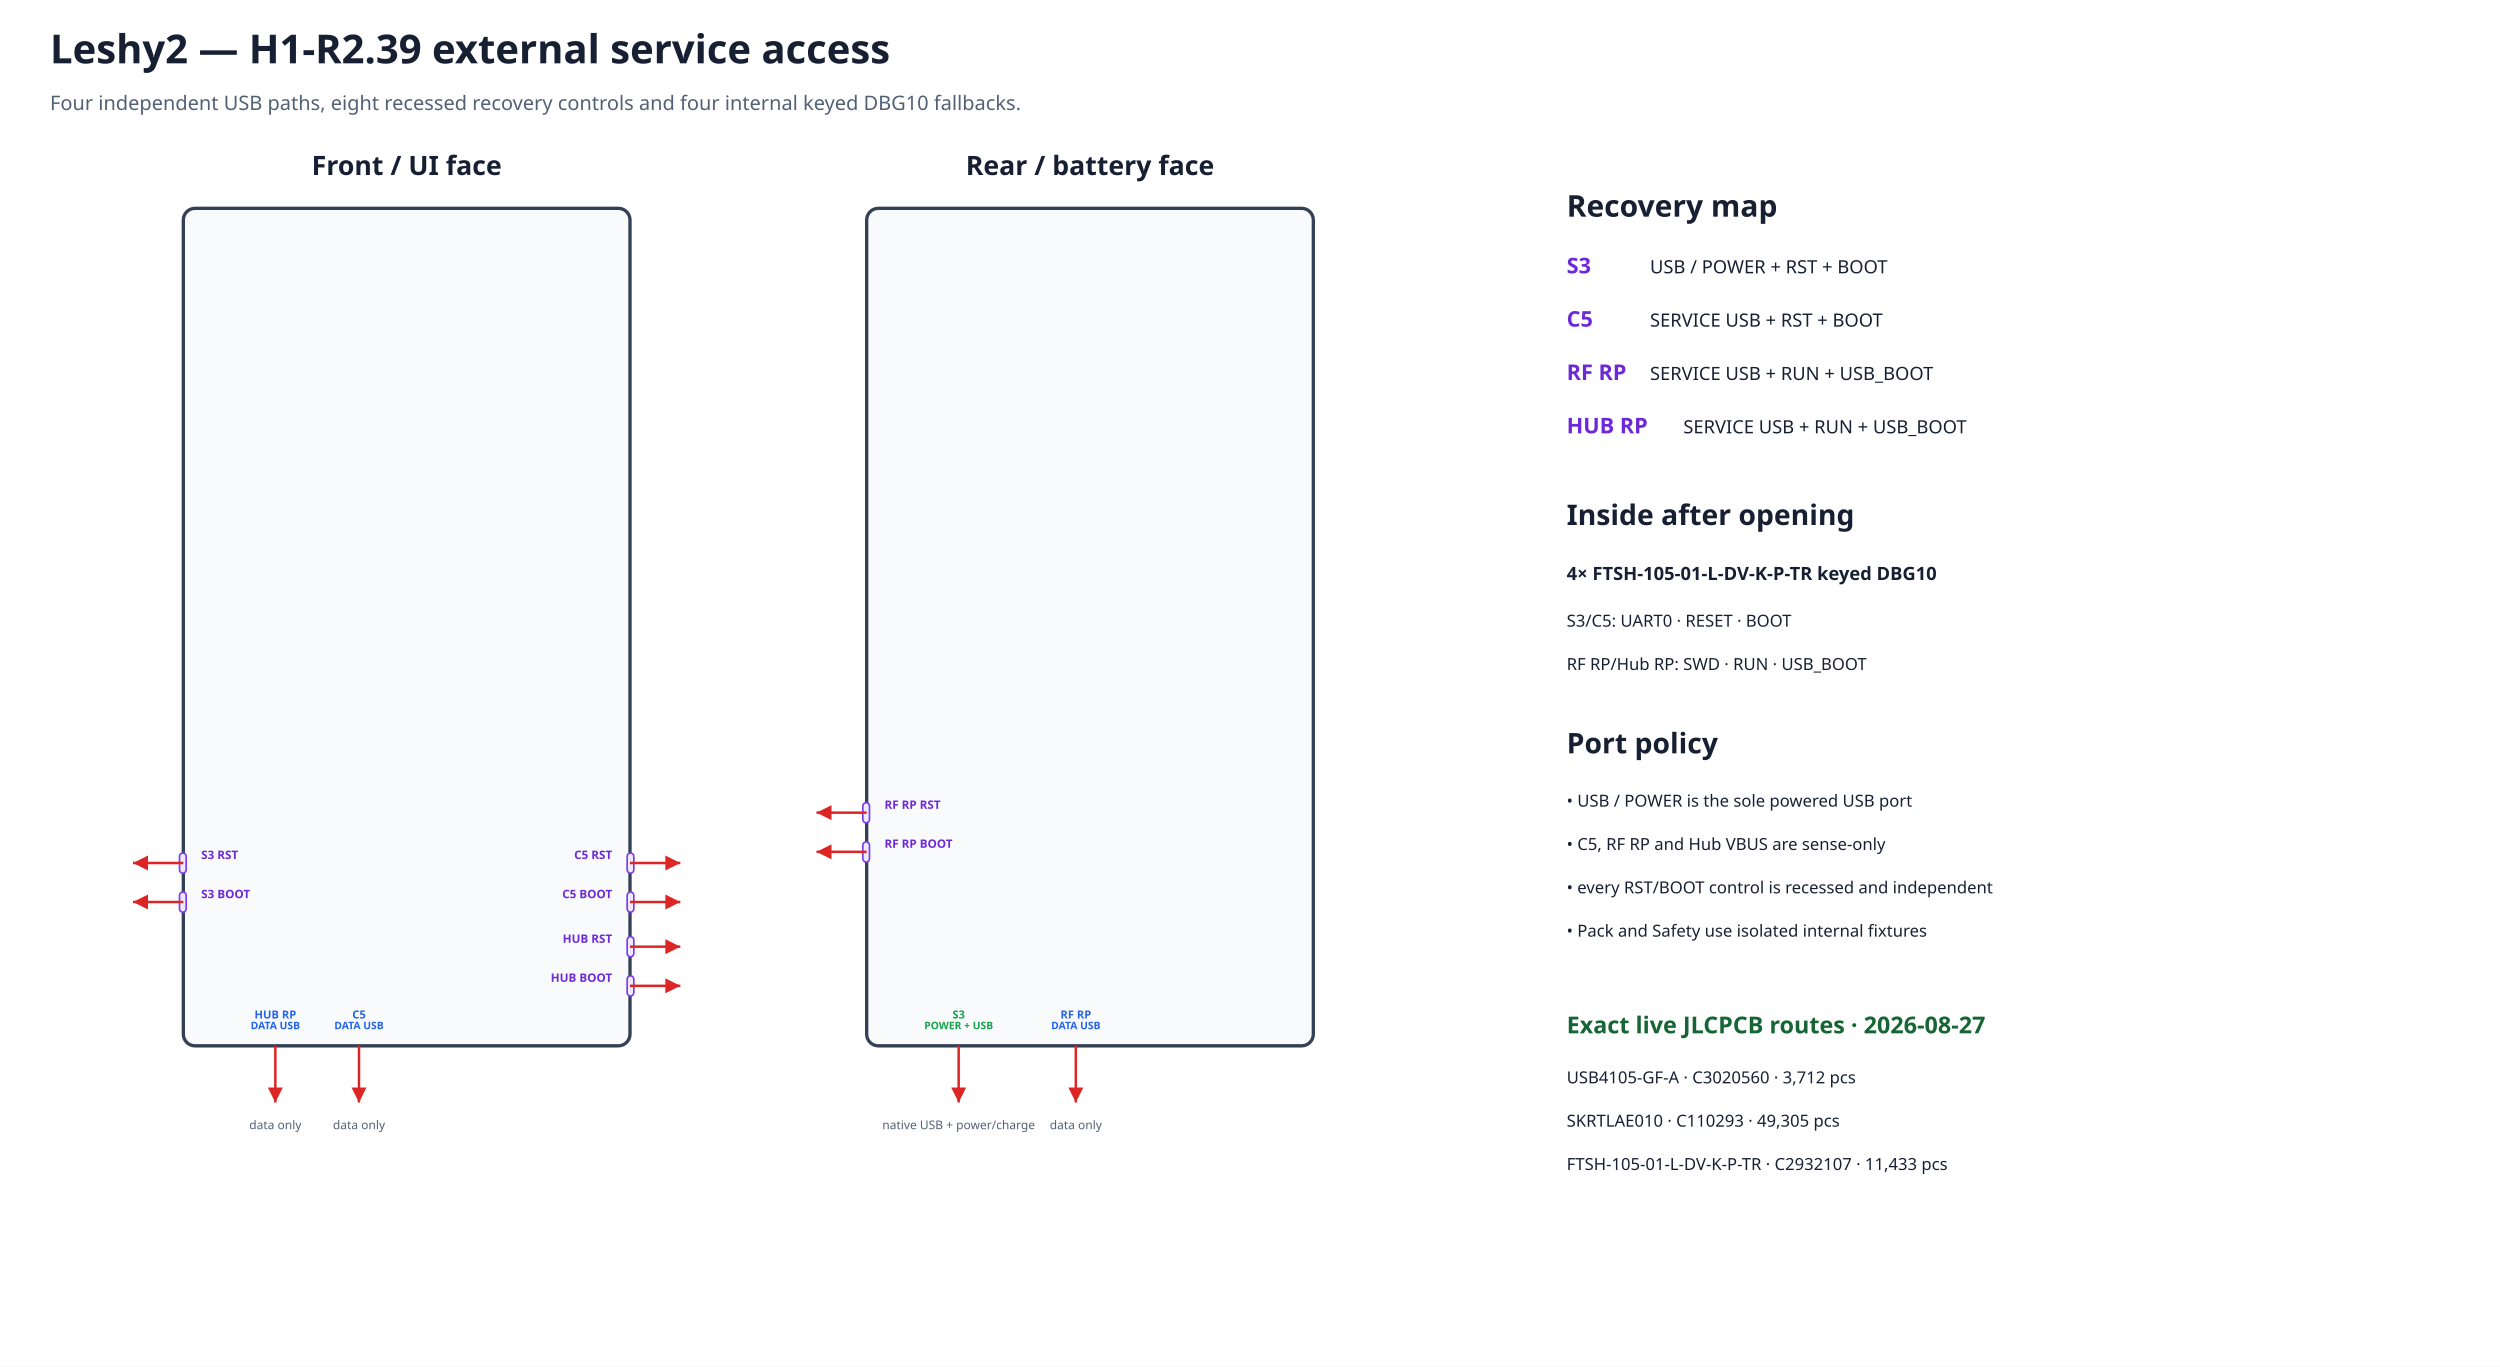
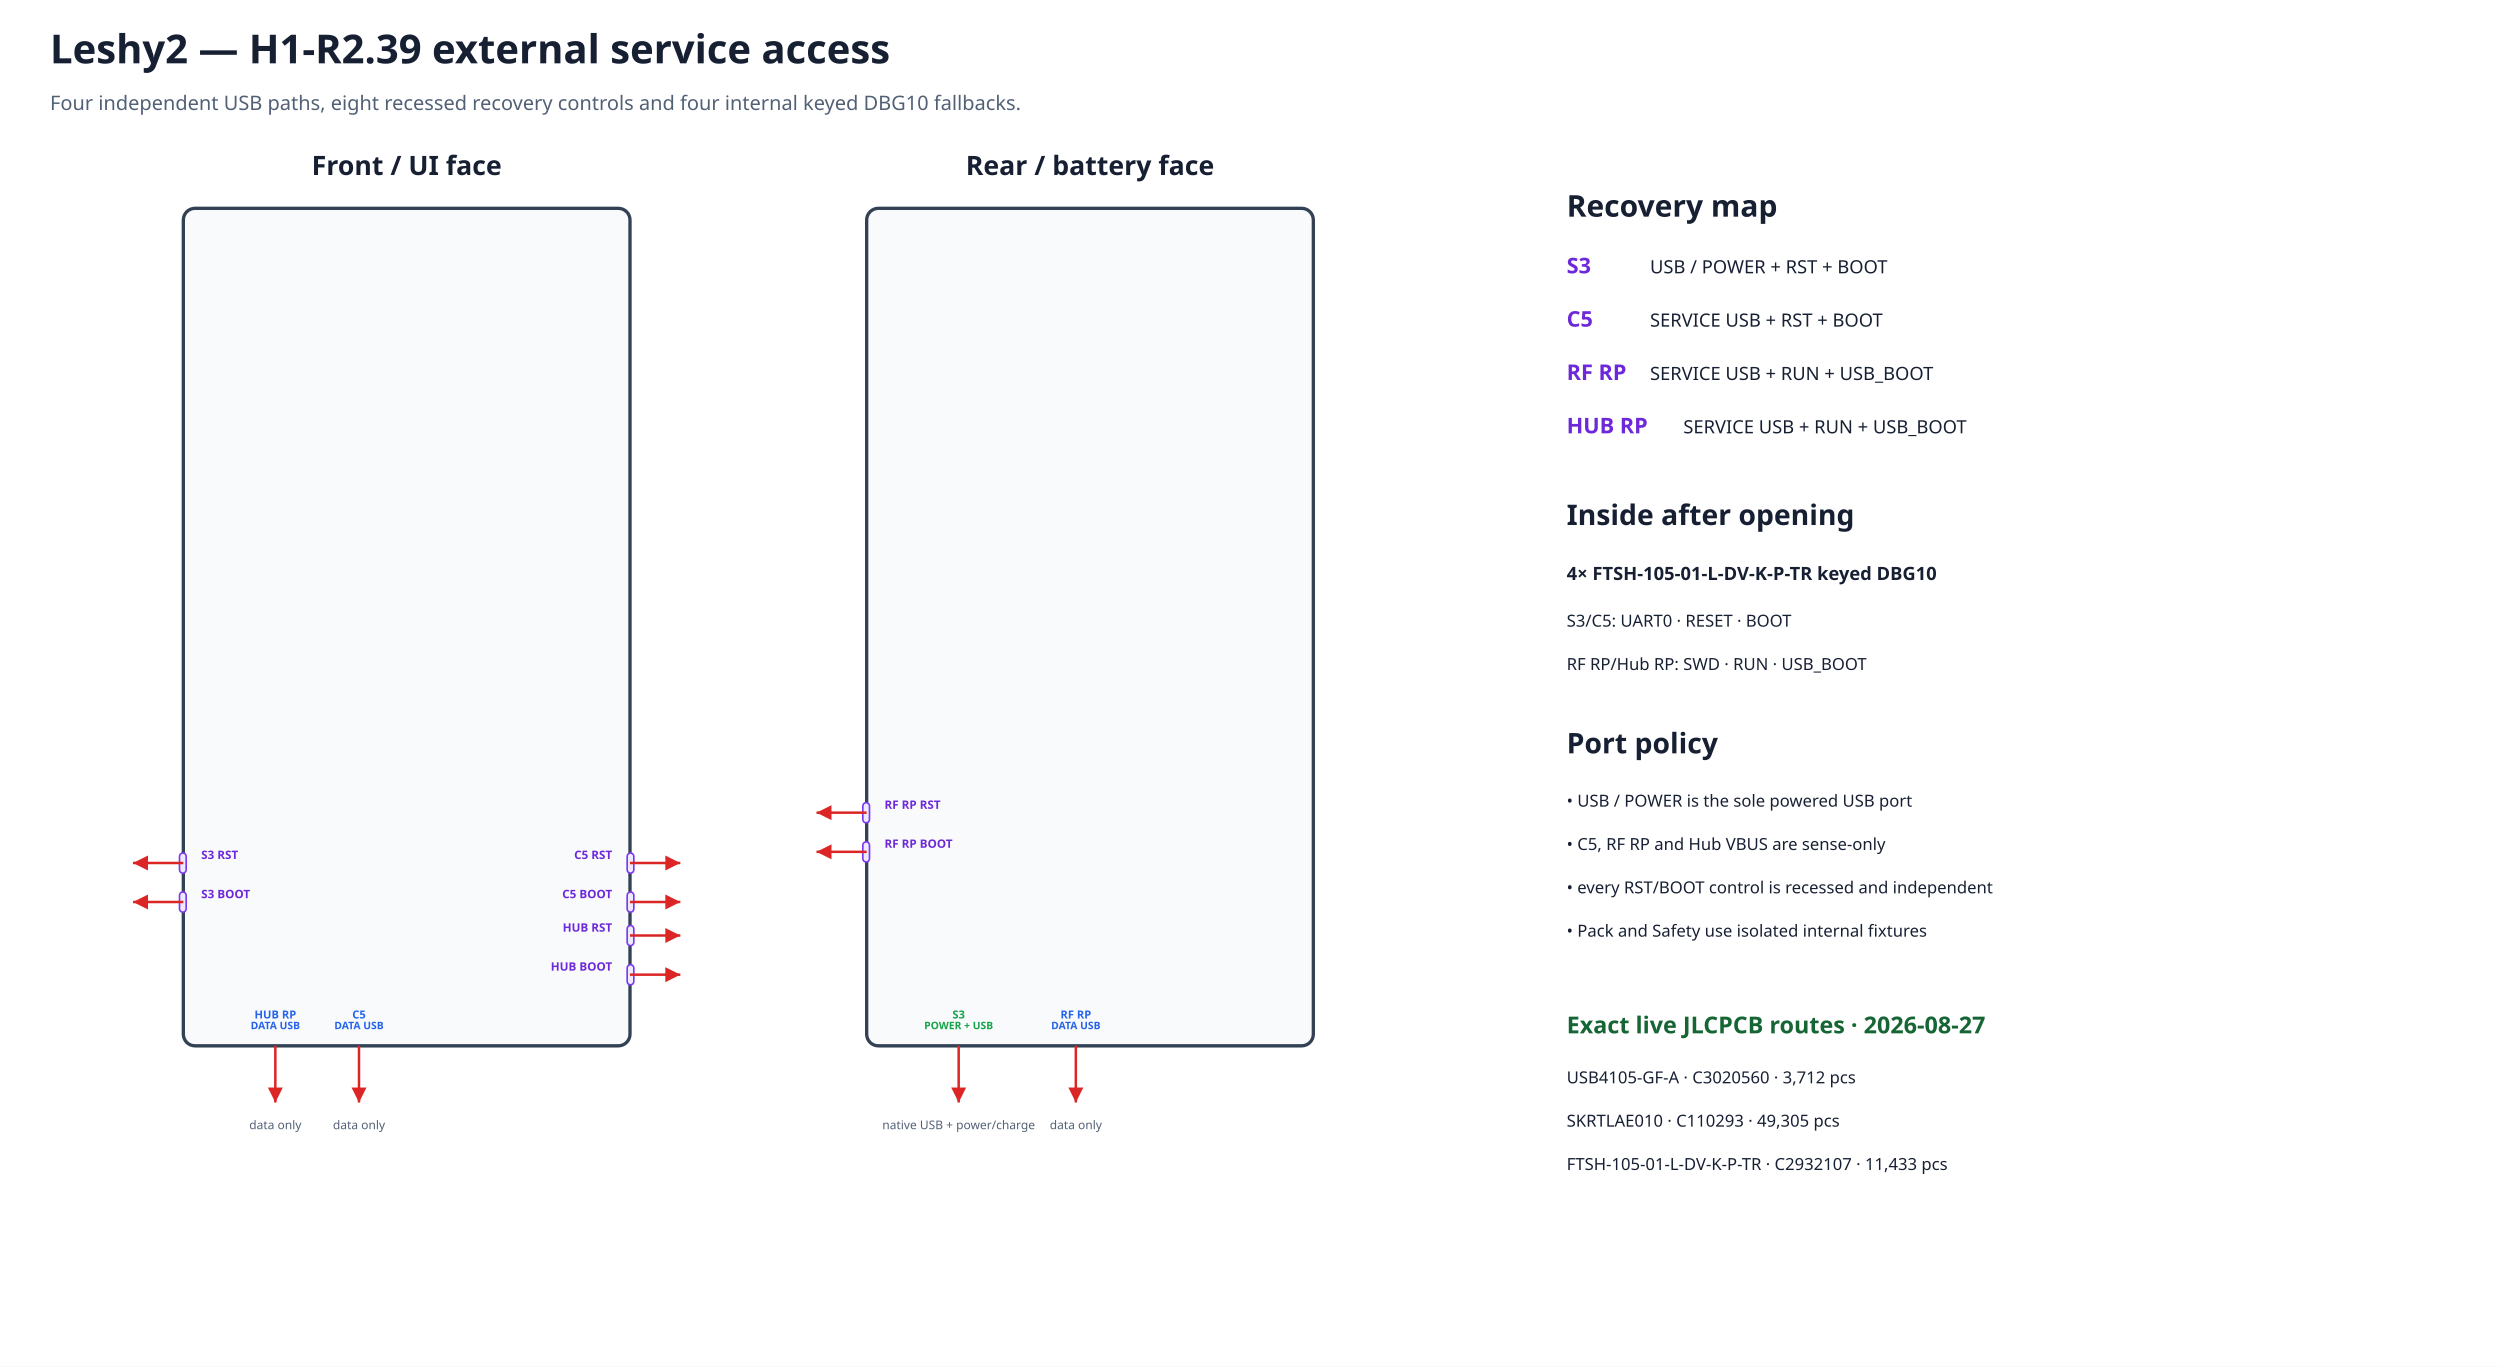
<svg xmlns="http://www.w3.org/2000/svg" width="1500" height="820" viewBox="0 0 1500 820">
  <defs>
    <marker id="arrow" markerWidth="8" markerHeight="8" refX="6" refY="3" orient="auto">
      <path d="M0,0 L6,3 L0,6 Z" fill="#dc2626" />
    </marker>
  </defs>
  <rect width="100%" height="100%" fill="#ffffff" />
  <text x="30.0" y="38.0" font-family="sans-serif" font-size="24" font-weight="bold" text-anchor="start" fill="#172033">Leshy2 — H1-R2.39 external service access</text>
  <text x="30.0" y="66.0" font-family="sans-serif" font-size="12" font-weight="normal" text-anchor="start" fill="#526076">Four independent USB paths, eight recessed recovery controls and four internal keyed DBG10 fallbacks.</text>
  <text x="244.0" y="105.0" font-family="sans-serif" font-size="16" font-weight="bold" text-anchor="middle" fill="#172033">Front / UI face</text>
  <rect x="110.0" y="125.0" width="268.0" height="502.5" rx="7" fill="#f8fafc" stroke="#334155" stroke-width="2" />
  <text x="654.0" y="105.0" font-family="sans-serif" font-size="16" font-weight="bold" text-anchor="middle" fill="#172033">Rear / battery face</text>
  <rect x="520.0" y="125.0" width="268.0" height="502.5" rx="7" fill="#f8fafc" stroke="#334155" stroke-width="2" />
  <rect x="107.7" y="511.8" width="4.0" height="12.1" rx="2" fill="#ede9fe" stroke="#7c3aed" data-recessed="true" data-mpn="SKRTLAE010" />
  <path d="M110.0 517.8 L79.8 517.8" stroke="#dc2626" stroke-width="1.5" marker-end="url(#arrow)" />
  <text data-layer="pcb-silkscreen" x="120.7" y="515.4" font-family="sans-serif" font-size="7.0" font-weight="bold" text-anchor="start" fill="#6d28d9">S3 RST</text>
  <rect x="107.7" y="535.2" width="4.0" height="12.1" rx="2" fill="#ede9fe" stroke="#7c3aed" data-recessed="true" data-mpn="SKRTLAE010" />
  <path d="M110.0 541.2 L79.8 541.2" stroke="#dc2626" stroke-width="1.5" marker-end="url(#arrow)" />
  <text data-layer="pcb-silkscreen" x="120.7" y="538.9" font-family="sans-serif" font-size="7.0" font-weight="bold" text-anchor="start" fill="#6d28d9">S3 BOOT</text>
  <rect x="376.3" y="511.8" width="4.0" height="12.1" rx="2" fill="#ede9fe" stroke="#7c3aed" data-recessed="true" data-mpn="SKRTLAE010" />
  <path d="M378.0 517.8 L408.2 517.8" stroke="#dc2626" stroke-width="1.5" marker-end="url(#arrow)" />
  <text data-layer="pcb-silkscreen" x="367.3" y="515.4" font-family="sans-serif" font-size="7.0" font-weight="bold" text-anchor="end" fill="#6d28d9">C5 RST</text>
  <rect x="376.3" y="535.2" width="4.0" height="12.1" rx="2" fill="#ede9fe" stroke="#7c3aed" data-recessed="true" data-mpn="SKRTLAE010" />
  <path d="M378.0 541.2 L408.2 541.2" stroke="#dc2626" stroke-width="1.5" marker-end="url(#arrow)" />
  <text data-layer="pcb-silkscreen" x="367.3" y="538.9" font-family="sans-serif" font-size="7.0" font-weight="bold" text-anchor="end" fill="#6d28d9">C5 BOOT</text>
-   <rect x="376.3" y="562.0" width="4.0" height="12.1" rx="2" fill="#ede9fe" stroke="#7c3aed" data-recessed="true" data-mpn="SKRTLAE010" />
-   <path d="M378.0 568.0 L408.2 568.0" stroke="#dc2626" stroke-width="1.5" marker-end="url(#arrow)" />
-   <text data-layer="pcb-silkscreen" x="367.3" y="565.7" font-family="sans-serif" font-size="7.0" font-weight="bold" text-anchor="end" fill="#6d28d9">HUB RST</text>
-   <rect x="376.3" y="585.5" width="4.0" height="12.1" rx="2" fill="#ede9fe" stroke="#7c3aed" data-recessed="true" data-mpn="SKRTLAE010" />
-   <path d="M378.0 591.5 L408.2 591.5" stroke="#dc2626" stroke-width="1.5" marker-end="url(#arrow)" />
-   <text data-layer="pcb-silkscreen" x="367.3" y="589.1" font-family="sans-serif" font-size="7.0" font-weight="bold" text-anchor="end" fill="#6d28d9">HUB BOOT</text>
+   <rect x="376.3" y="555.3" width="4.0" height="12.1" rx="2" fill="#ede9fe" stroke="#7c3aed" data-recessed="true" data-mpn="SKRTLAE010" />
+   <path d="M378.0 561.3 L408.2 561.3" stroke="#dc2626" stroke-width="1.5" marker-end="url(#arrow)" />
+   <text data-layer="pcb-silkscreen" x="367.3" y="559.0" font-family="sans-serif" font-size="7.0" font-weight="bold" text-anchor="end" fill="#6d28d9">HUB RST</text>
+   <rect x="376.3" y="578.8" width="4.0" height="12.1" rx="2" fill="#ede9fe" stroke="#7c3aed" data-recessed="true" data-mpn="SKRTLAE010" />
+   <path d="M378.0 584.8 L408.2 584.8" stroke="#dc2626" stroke-width="1.5" marker-end="url(#arrow)" />
+   <text data-layer="pcb-silkscreen" x="367.3" y="582.4" font-family="sans-serif" font-size="7.0" font-weight="bold" text-anchor="end" fill="#6d28d9">HUB BOOT</text>
  <rect x="517.7" y="481.6" width="4.0" height="12.1" rx="2" fill="#ede9fe" stroke="#7c3aed" data-recessed="true" data-mpn="SKRTLAE010" />
  <path d="M520.0 487.6 L489.9 487.6" stroke="#dc2626" stroke-width="1.5" marker-end="url(#arrow)" />
  <text data-layer="pcb-silkscreen" x="530.7" y="485.3" font-family="sans-serif" font-size="7.0" font-weight="bold" text-anchor="start" fill="#6d28d9">RF RP RST</text>
  <rect x="517.7" y="505.1" width="4.0" height="12.1" rx="2" fill="#ede9fe" stroke="#7c3aed" data-recessed="true" data-mpn="SKRTLAE010" />
  <path d="M520.0 511.1 L489.9 511.1" stroke="#dc2626" stroke-width="1.5" marker-end="url(#arrow)" />
  <text data-layer="pcb-silkscreen" x="530.7" y="508.7" font-family="sans-serif" font-size="7.0" font-weight="bold" text-anchor="start" fill="#6d28d9">RF RP BOOT</text>
  <path d="M165.2 627.5 L165.2 661.5" stroke="#dc2626" stroke-width="1.5" marker-end="url(#arrow)" data-instance="hub_service_usb_connector" data-mpn="USB4105-GF-A" data-port-role="data-only" />
  <text data-layer="pcb-silkscreen" x="165.2" y="611.1" font-family="sans-serif" font-size="6.7" font-weight="bold" text-anchor="middle" fill="#2563eb">HUB RP</text>
  <text data-layer="pcb-silkscreen" x="165.2" y="617.5" font-family="sans-serif" font-size="6.2" font-weight="bold" text-anchor="middle" fill="#2563eb">DATA USB</text>
  <text x="165.2" y="677.5" font-family="sans-serif" font-size="7.2" font-weight="normal" text-anchor="middle" fill="#526076">data only</text>
  <path d="M215.4 627.5 L215.4 661.5" stroke="#dc2626" stroke-width="1.5" marker-end="url(#arrow)" data-instance="c5_service_usb_connector" data-mpn="USB4105-GF-A" data-port-role="data-only" />
  <text data-layer="pcb-silkscreen" x="215.4" y="611.1" font-family="sans-serif" font-size="6.7" font-weight="bold" text-anchor="middle" fill="#2563eb">C5</text>
  <text data-layer="pcb-silkscreen" x="215.4" y="617.5" font-family="sans-serif" font-size="6.2" font-weight="bold" text-anchor="middle" fill="#2563eb">DATA USB</text>
  <text x="215.4" y="677.5" font-family="sans-serif" font-size="7.2" font-weight="normal" text-anchor="middle" fill="#526076">data only</text>
  <path d="M575.2 627.5 L575.2 661.5" stroke="#dc2626" stroke-width="1.5" marker-end="url(#arrow)" data-instance="product_usb_connector" data-mpn="USB4105-GF-A" data-port-role="power-and-data" />
  <text data-layer="pcb-silkscreen" x="575.2" y="611.1" font-family="sans-serif" font-size="6.7" font-weight="bold" text-anchor="middle" fill="#16a34a">S3</text>
  <text data-layer="pcb-silkscreen" x="575.2" y="617.5" font-family="sans-serif" font-size="6.2" font-weight="bold" text-anchor="middle" fill="#16a34a">POWER + USB</text>
  <text x="575.2" y="677.5" font-family="sans-serif" font-size="7.2" font-weight="normal" text-anchor="middle" fill="#526076">native USB + power/charge</text>
  <path d="M645.5 627.5 L645.5 661.5" stroke="#dc2626" stroke-width="1.5" marker-end="url(#arrow)" data-instance="rp_service_usb_connector" data-mpn="USB4105-GF-A" data-port-role="data-only" />
  <text data-layer="pcb-silkscreen" x="645.5" y="611.1" font-family="sans-serif" font-size="6.7" font-weight="bold" text-anchor="middle" fill="#2563eb">RF RP</text>
  <text data-layer="pcb-silkscreen" x="645.5" y="617.5" font-family="sans-serif" font-size="6.2" font-weight="bold" text-anchor="middle" fill="#2563eb">DATA USB</text>
  <text x="645.5" y="677.5" font-family="sans-serif" font-size="7.2" font-weight="normal" text-anchor="middle" fill="#526076">data only</text>
  <text x="940.0" y="130.0" font-family="sans-serif" font-size="18" font-weight="bold" text-anchor="start" fill="#172033">Recovery map</text>
  <text x="940.0" y="164.0" font-family="sans-serif" font-size="13" font-weight="bold" text-anchor="start" fill="#6d28d9">S3</text>
  <text x="990.0" y="164.0" font-family="sans-serif" font-size="11" font-weight="normal" text-anchor="start" fill="#172033">USB / POWER + RST + BOOT</text>
  <text x="940.0" y="196.0" font-family="sans-serif" font-size="13" font-weight="bold" text-anchor="start" fill="#6d28d9">C5</text>
  <text x="990.0" y="196.0" font-family="sans-serif" font-size="11" font-weight="normal" text-anchor="start" fill="#172033">SERVICE USB + RST + BOOT</text>
  <text x="940.0" y="228.0" font-family="sans-serif" font-size="13" font-weight="bold" text-anchor="start" fill="#6d28d9">RF RP</text>
  <text x="990.0" y="228.0" font-family="sans-serif" font-size="11" font-weight="normal" text-anchor="start" fill="#172033">SERVICE USB + RUN + USB_BOOT</text>
  <text x="940.0" y="260.0" font-family="sans-serif" font-size="13" font-weight="bold" text-anchor="start" fill="#6d28d9">HUB RP</text>
  <text x="1010.0" y="260.0" font-family="sans-serif" font-size="11" font-weight="normal" text-anchor="start" fill="#172033">SERVICE USB + RUN + USB_BOOT</text>
  <text x="940.0" y="315.0" font-family="sans-serif" font-size="17" font-weight="bold" text-anchor="start" fill="#172033">Inside after opening</text>
  <text x="940.0" y="348.0" font-family="sans-serif" font-size="11" font-weight="bold" text-anchor="start" fill="#172033">4× FTSH-105-01-L-DV-K-P-TR keyed DBG10</text>
  <text x="940.0" y="376.0" font-family="sans-serif" font-size="10" font-weight="normal" text-anchor="start" fill="#172033">S3/C5: UART0 · RESET · BOOT</text>
  <text x="940.0" y="402.0" font-family="sans-serif" font-size="10" font-weight="normal" text-anchor="start" fill="#172033">RF RP/Hub RP: SWD · RUN · USB_BOOT</text>
  <text x="940.0" y="452.0" font-family="sans-serif" font-size="17" font-weight="bold" text-anchor="start" fill="#172033">Port policy</text>
  <text x="940.0" y="484.0" font-family="sans-serif" font-size="10" font-weight="normal" text-anchor="start" fill="#172033">• USB / POWER is the sole powered USB port</text>
  <text x="940.0" y="510.0" font-family="sans-serif" font-size="10" font-weight="normal" text-anchor="start" fill="#172033">• C5, RF RP and Hub VBUS are sense-only</text>
  <text x="940.0" y="536.0" font-family="sans-serif" font-size="10" font-weight="normal" text-anchor="start" fill="#172033">• every RST/BOOT control is recessed and independent</text>
  <text x="940.0" y="562.0" font-family="sans-serif" font-size="10" font-weight="normal" text-anchor="start" fill="#172033">• Pack and Safety use isolated internal fixtures</text>
  <text x="940.0" y="620.0" font-family="sans-serif" font-size="14" font-weight="bold" text-anchor="start" fill="#166534">Exact live JLCPCB routes · 2026-08-27</text>
  <text x="940.0" y="650.0" font-family="sans-serif" font-size="10" font-weight="normal" text-anchor="start" fill="#172033">USB4105-GF-A · C3020560 · 3,712 pcs</text>
  <text x="940.0" y="676.0" font-family="sans-serif" font-size="10" font-weight="normal" text-anchor="start" fill="#172033">SKRTLAE010 · C110293 · 49,305 pcs</text>
  <text x="940.0" y="702.0" font-family="sans-serif" font-size="10" font-weight="normal" text-anchor="start" fill="#172033">FTSH-105-01-L-DV-K-P-TR · C2932107 · 11,433 pcs</text>
</svg>
